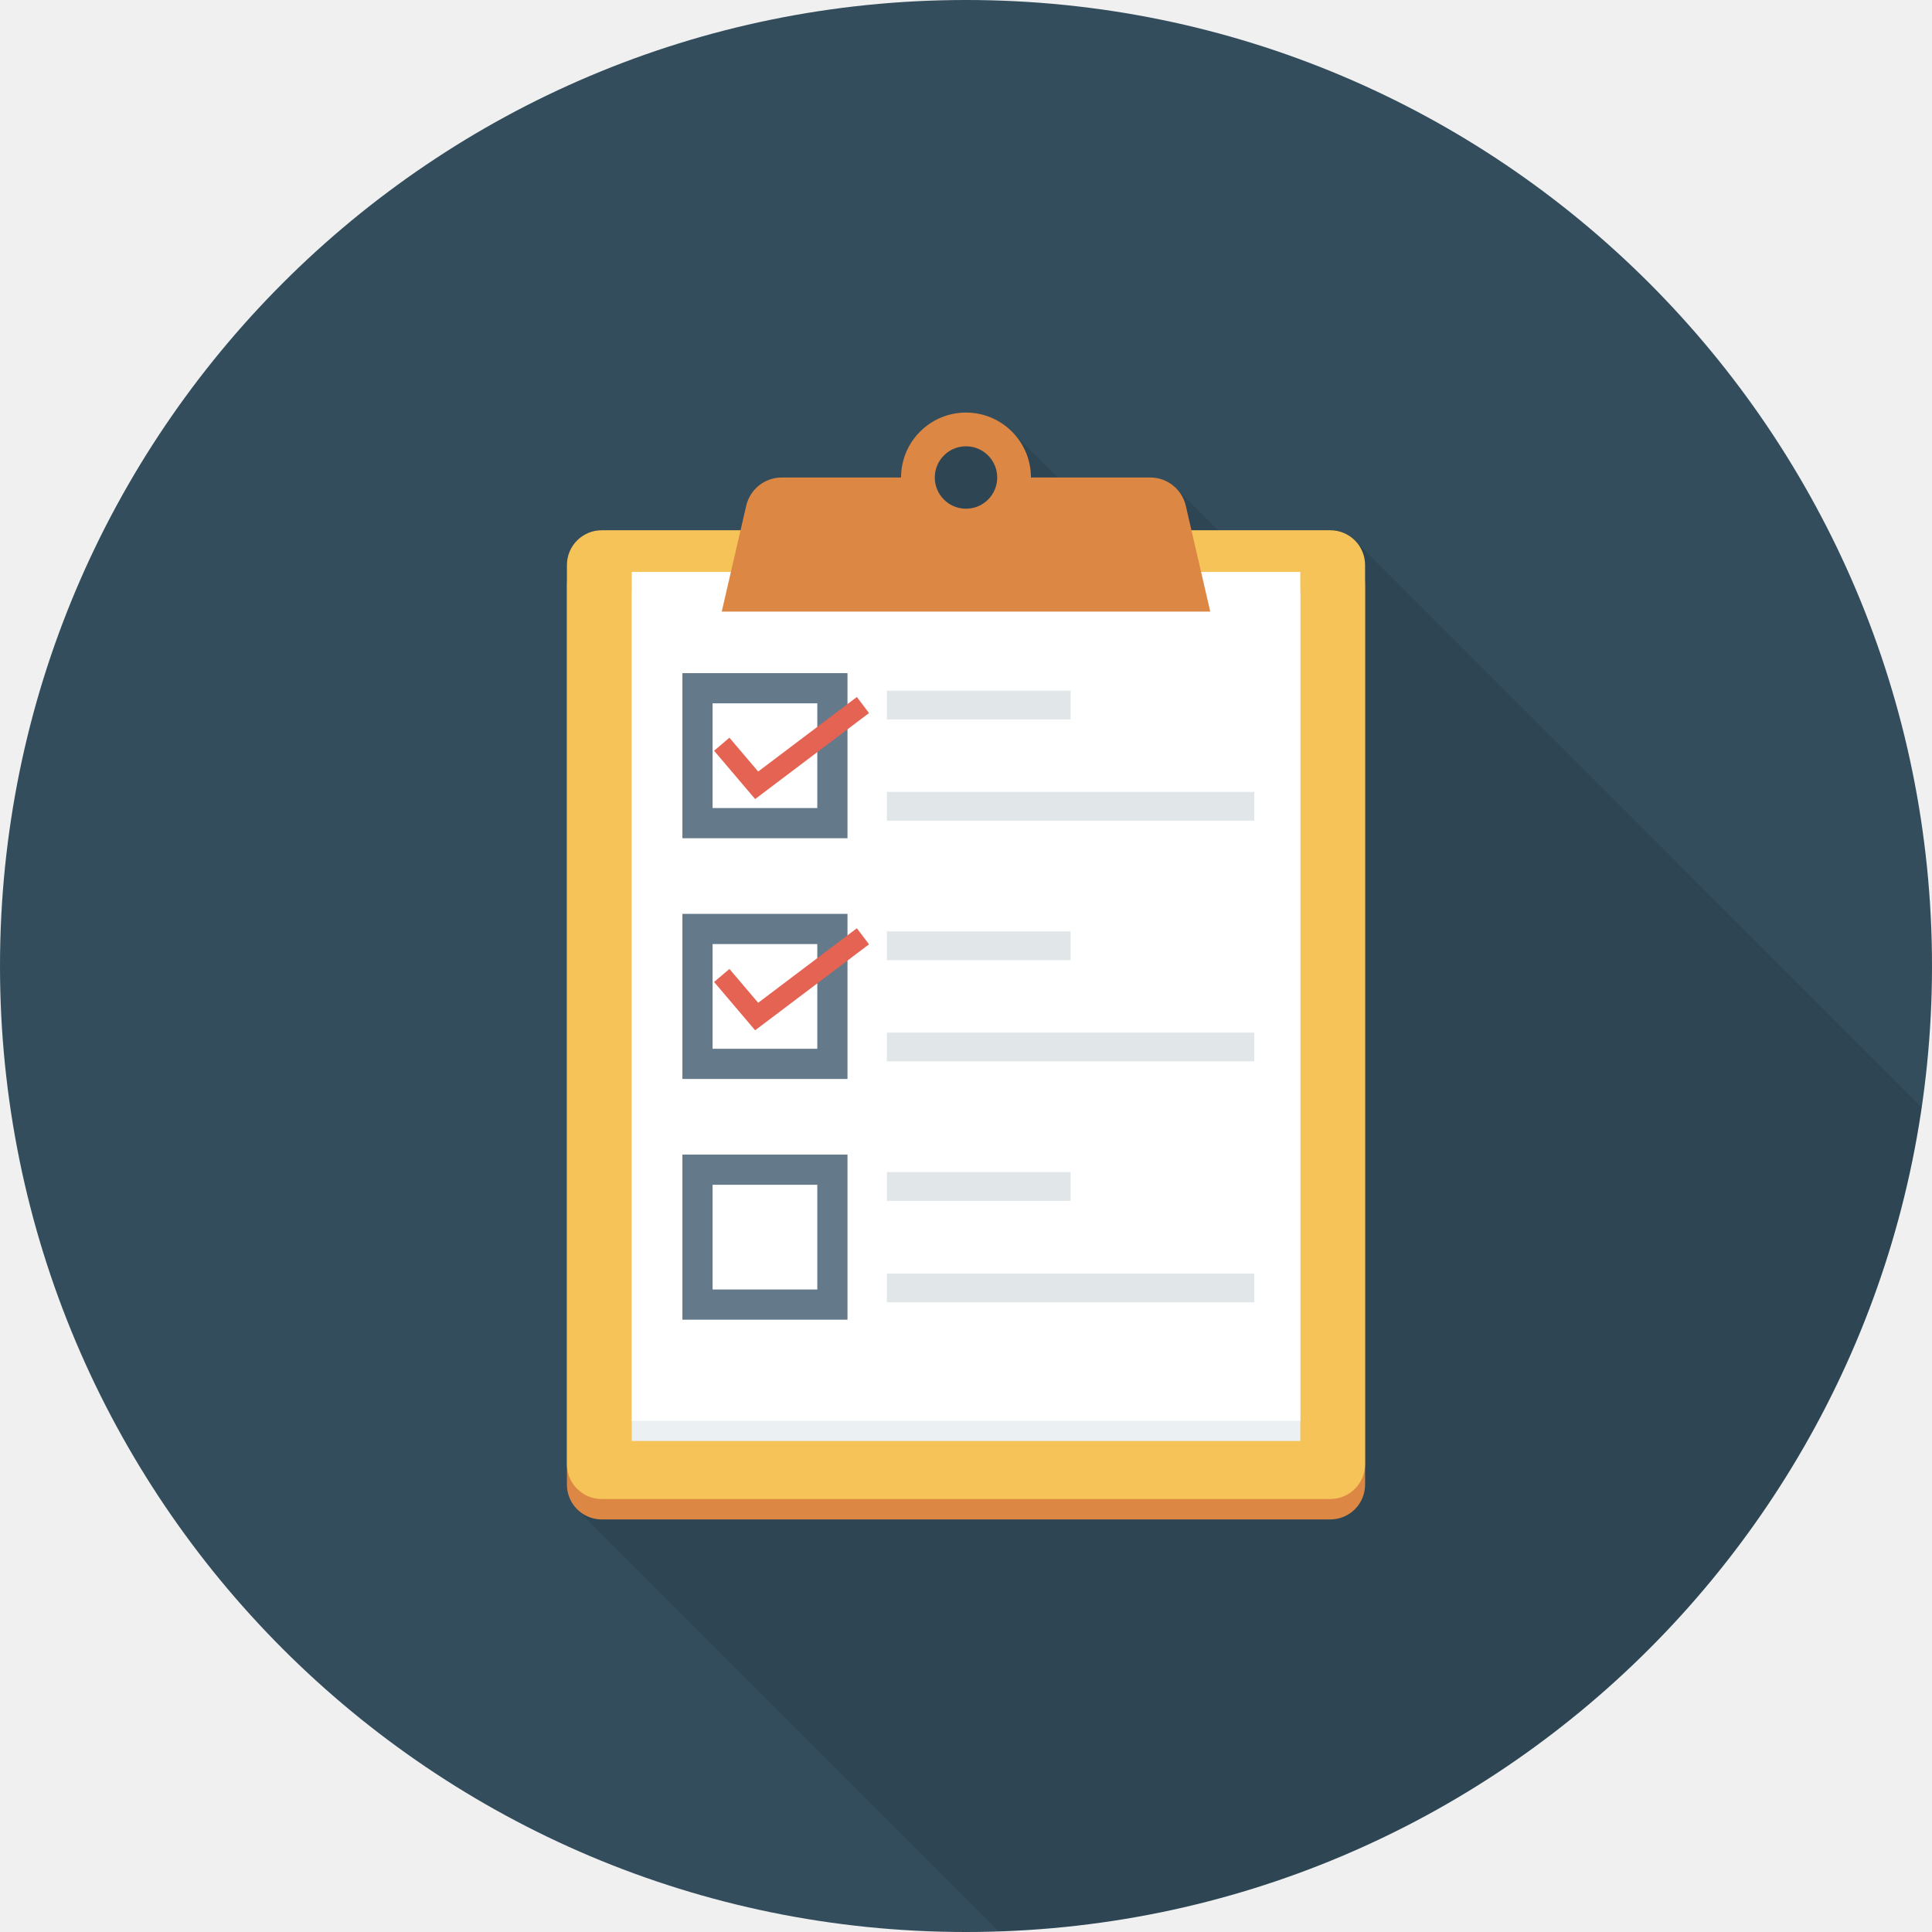
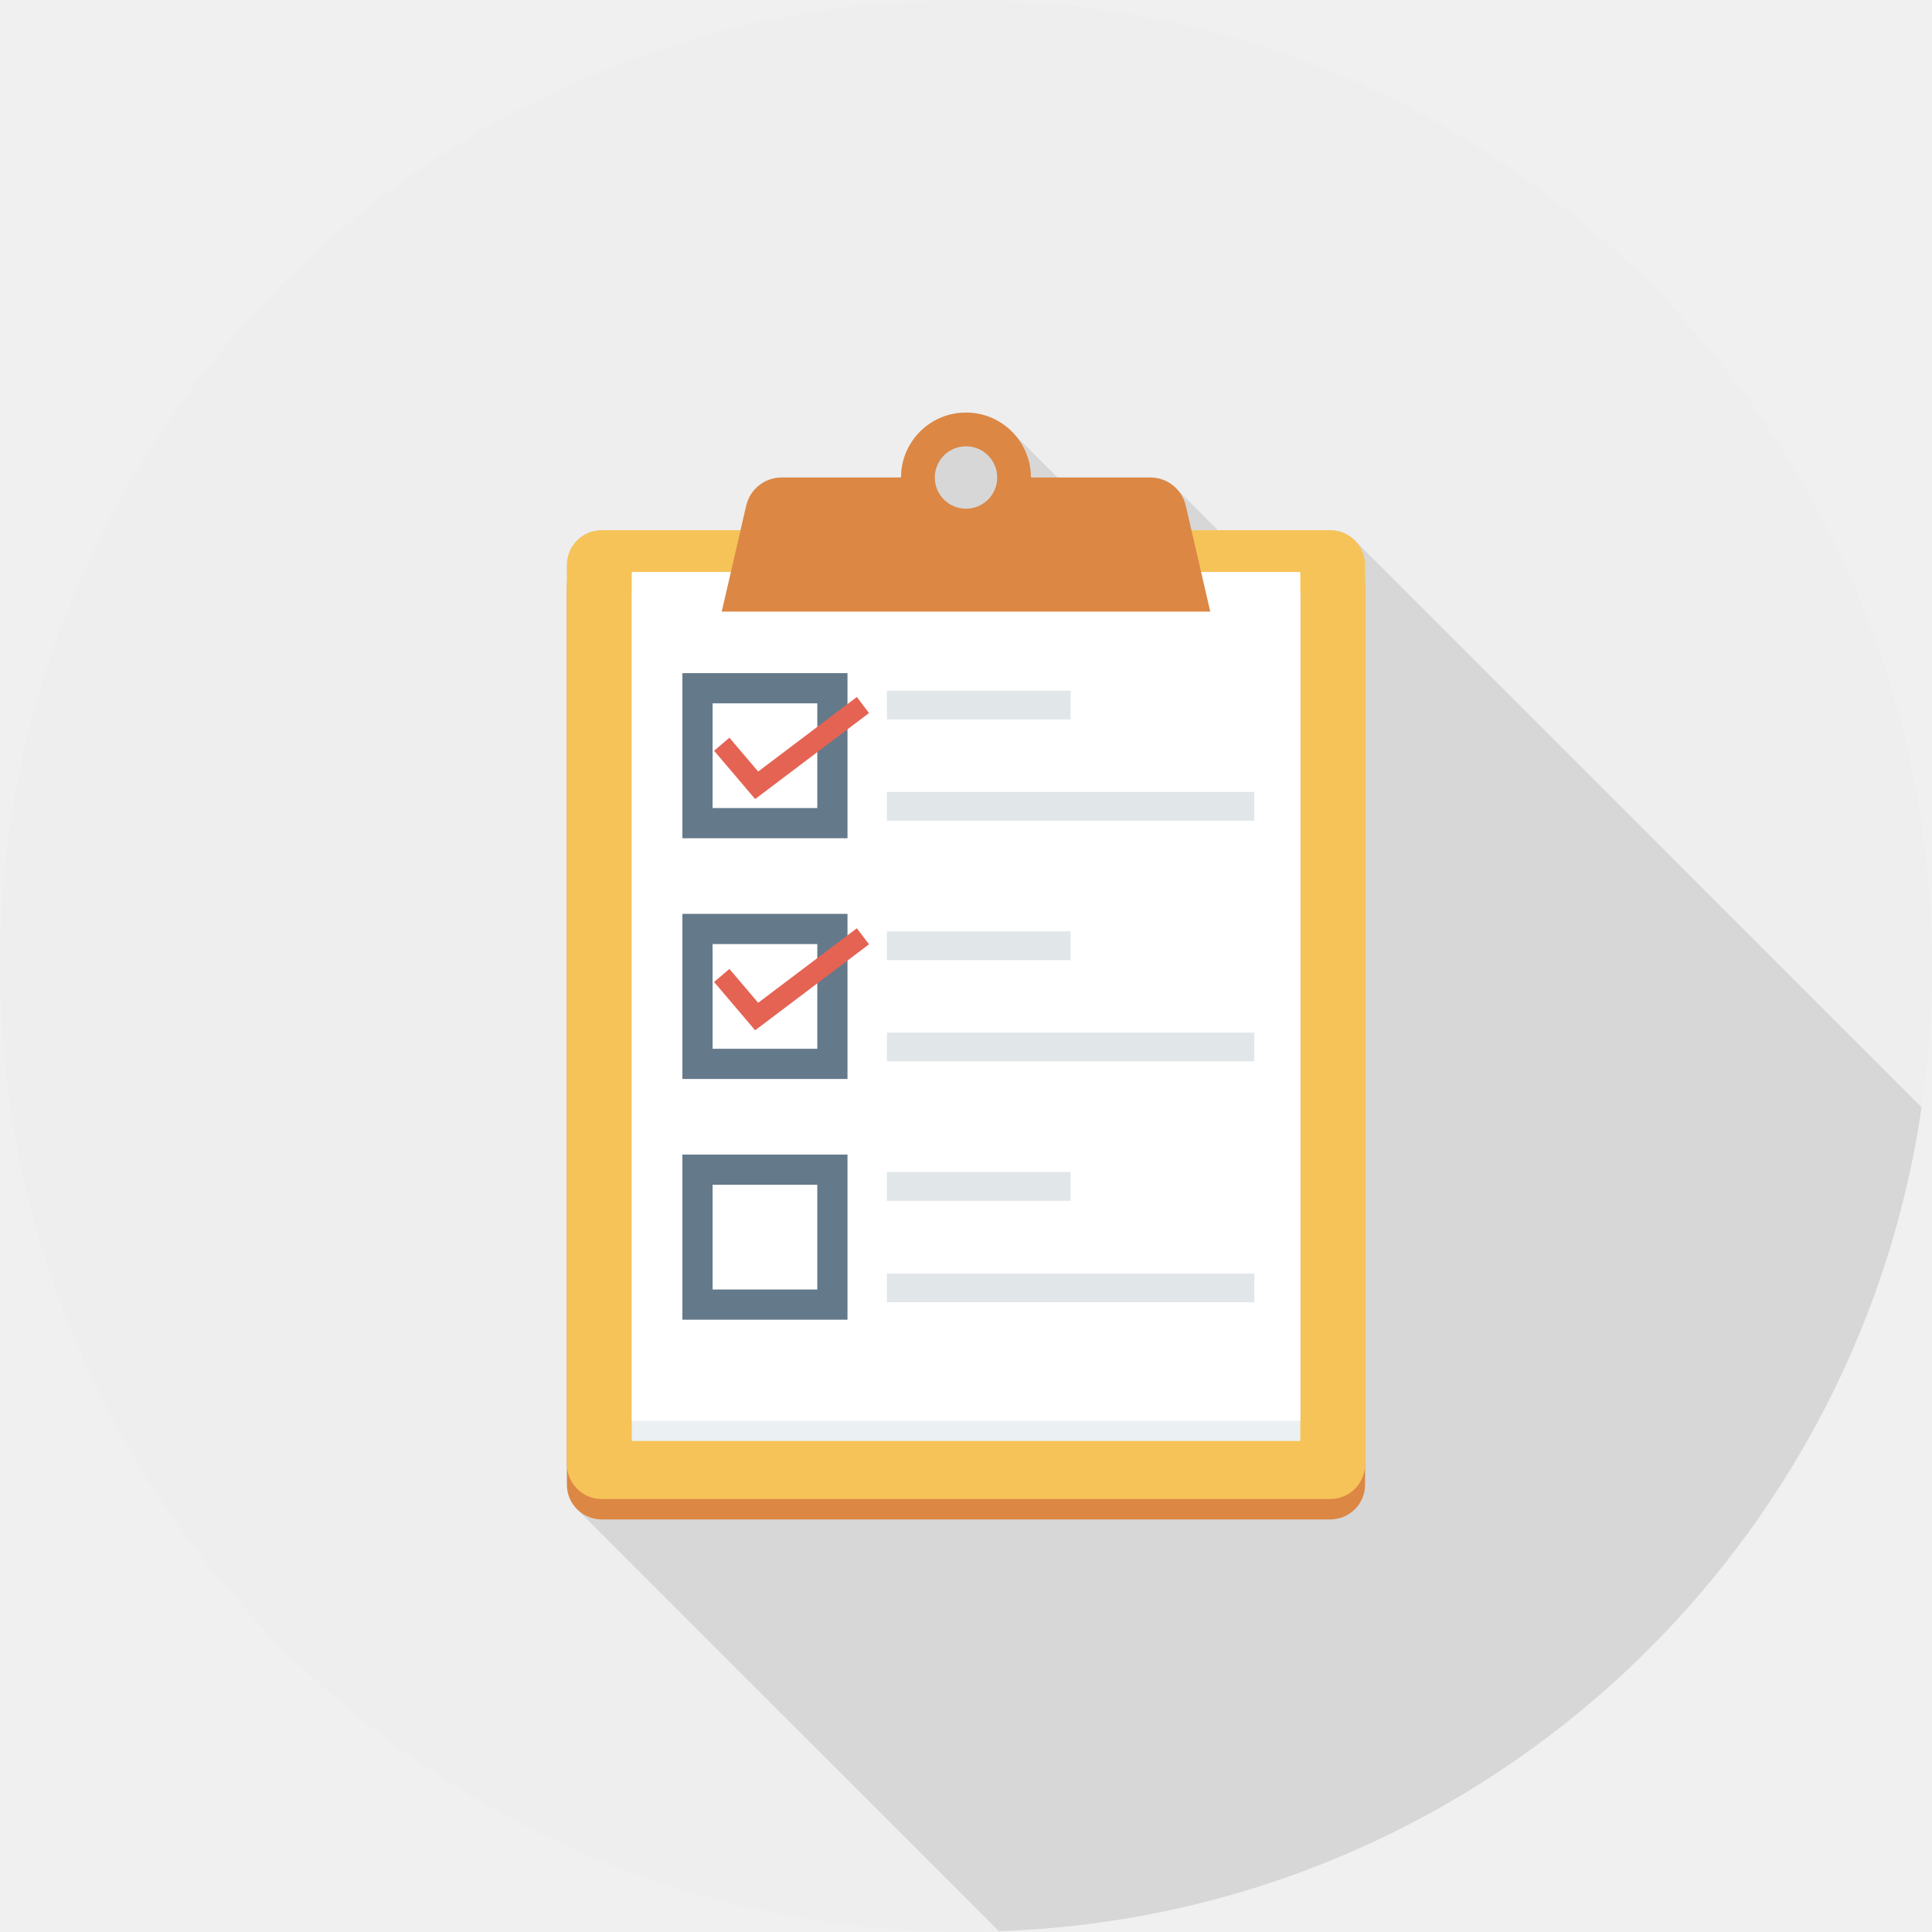
<svg xmlns="http://www.w3.org/2000/svg" version="1.1" id="Capa_1" x="0px" y="0px" viewBox="0 0 491.52 491.52" style="enable-background:new 0 0 491.52 491.52;" xml:space="preserve">
-   <circle style="fill:#334D5C;" cx="245.76" cy="245.76" r="245.76" />
+   <circle style="fill:#eee;" cx="245.76" cy="245.76" r="245.76" />
  <path style="opacity:0.1;enable-background:new    ;" d="M338.432,134.882h-28.57l-11.315-11.315  c-1.638-1.331-3.686-2.099-5.888-2.099h-23.603l-10.547-10.496l-1.075-1.126c-2.918-3.021-7.117-4.864-11.674-4.864  c-9.114,0-16.538,7.373-16.538,16.486h-30.362c-4.301,0-8.038,2.97-9.011,7.168l-1.434,6.246h-35.328  c-4.915,0-8.858,3.994-8.858,8.858v233.984c0,2.355,0.922,4.454,2.458,6.042l-0.051,0.051l107.492,107.492  c119.736-4.015,217.751-93.621,234.749-209.616L344.781,137.595C343.194,135.906,340.941,134.882,338.432,134.882z" />
  <path style="fill:#DC8744;" d="M338.439,140.101H153.081c-4.889,0-8.852,3.963-8.852,8.852v228.754c0,4.89,3.963,8.853,8.852,8.853  h185.357c4.889,0,8.852-3.963,8.852-8.853V148.953C347.291,144.064,343.327,140.101,338.439,140.101z" />
  <path style="fill:#F6C358;" d="M338.439,134.902H153.081c-4.889,0-8.852,3.964-8.852,8.853v228.754c0,4.89,3.963,8.853,8.852,8.853  h185.357c4.889,0,8.852-3.963,8.852-8.853V143.755C347.291,138.866,343.327,134.902,338.439,134.902z" />
  <rect x="160.722" y="150.63" style="fill:#EBF0F3;" width="170.086" height="215.962" />
  <rect x="160.722" y="145.51" style="fill:#FFFFFF;" width="170.086" height="215.962" />
  <path style="fill:#DC8744;" d="M301.673,128.657c-0.972-4.201-4.714-7.176-9.026-7.176h-30.367c0-9.124-7.397-16.521-16.522-16.521  c-9.124,0-16.521,7.397-16.521,16.521h-30.367c-4.311,0-8.053,2.975-9.025,7.176l-6.227,26.932h124.282L301.673,128.657z   M245.759,129.422c-4.385,0-7.94-3.555-7.94-7.941c0-4.386,3.555-7.941,7.94-7.941c4.386,0,7.941,3.555,7.941,7.941  C253.701,125.867,250.146,129.422,245.759,129.422z" />
  <path style="fill:#64798A;" d="M215.61,213.257h-42v-42.002h42V213.257z M181.29,205.577h26.64v-26.642h-26.64V205.577z" />
  <g>
    <rect x="225.638" y="175.718" style="fill:#E1E6E9;" width="46.735" height="7.316" />
    <rect x="225.638" y="201.472" style="fill:#E1E6E9;" width="93.466" height="7.316" />
  </g>
  <path style="fill:#64798A;" d="M215.61,274.5h-42v-42.002h42V274.5z M181.29,266.82h26.64v-26.642h-26.64V266.82z" />
  <g>
    <rect x="225.638" y="236.954" style="fill:#E1E6E9;" width="46.735" height="7.316" />
    <rect x="225.638" y="262.707" style="fill:#E1E6E9;" width="93.466" height="7.316" />
  </g>
  <path style="fill:#64798A;" d="M215.61,335.742h-42V293.74h42V335.742z M181.29,328.062h26.64v-26.642h-26.64V328.062z" />
  <g>
    <rect x="225.638" y="298.189" style="fill:#E1E6E9;" width="46.735" height="7.316" />
    <rect x="225.638" y="323.994" style="fill:#E1E6E9;" width="93.466" height="7.316" />
  </g>
  <g>
    <polygon style="fill:#E56353;" points="192.115,203.288 181.67,190.992 185.57,187.677 192.885,196.287 217.995,177.325    221.085,181.41  " />
    <polygon style="fill:#E56353;" points="192.115,262.117 181.67,249.825 185.57,246.51 192.885,255.117 217.995,236.157    221.085,240.242  " />
  </g>
  <g>
</g>
  <g>
</g>
  <g>
</g>
  <g>
</g>
  <g>
</g>
  <g>
</g>
  <g>
</g>
  <g>
</g>
  <g>
</g>
  <g>
</g>
  <g>
</g>
  <g>
</g>
  <g>
</g>
  <g>
</g>
  <g>
</g>
</svg>
